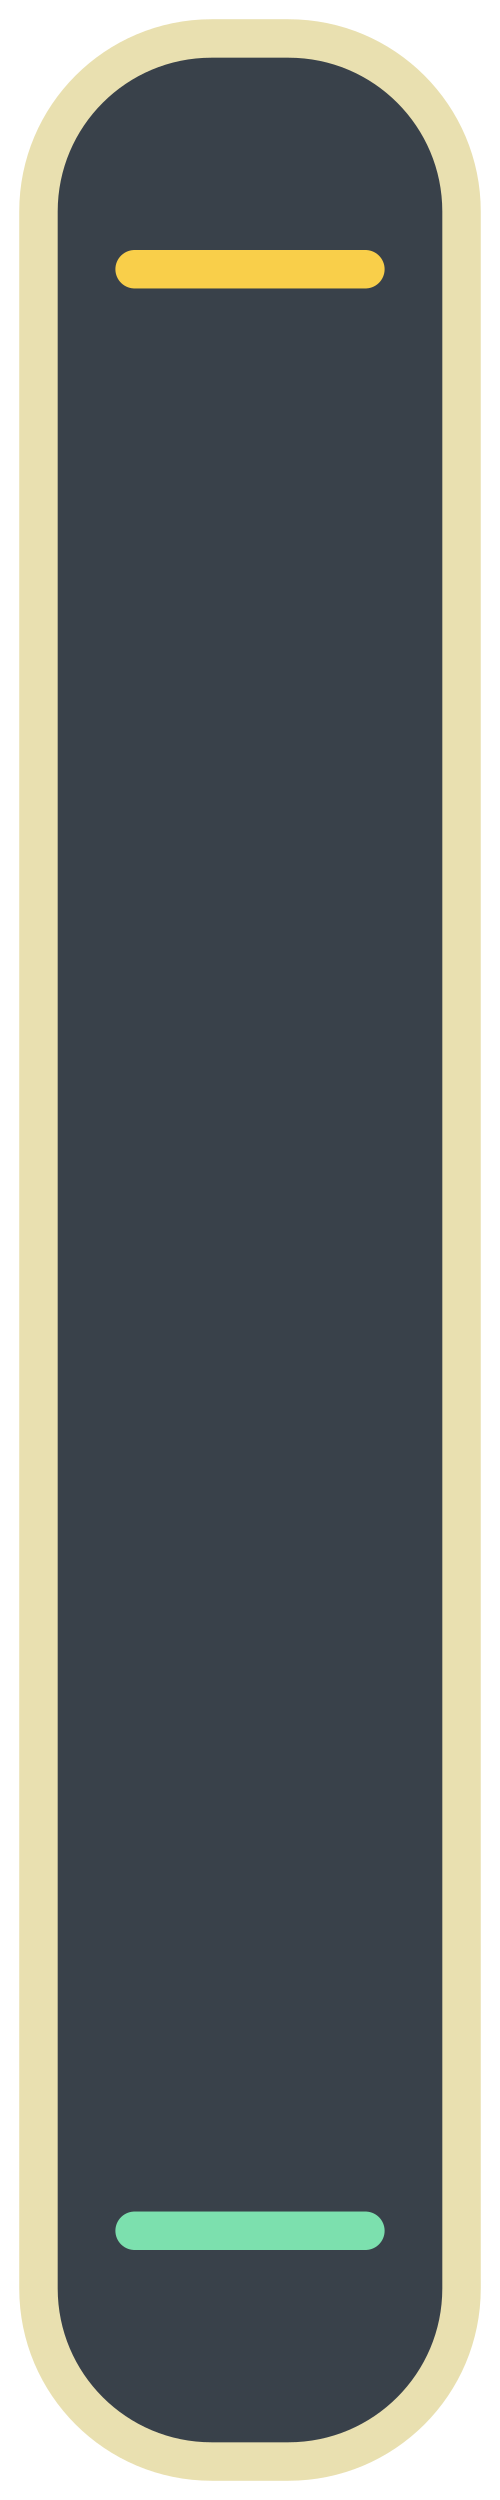
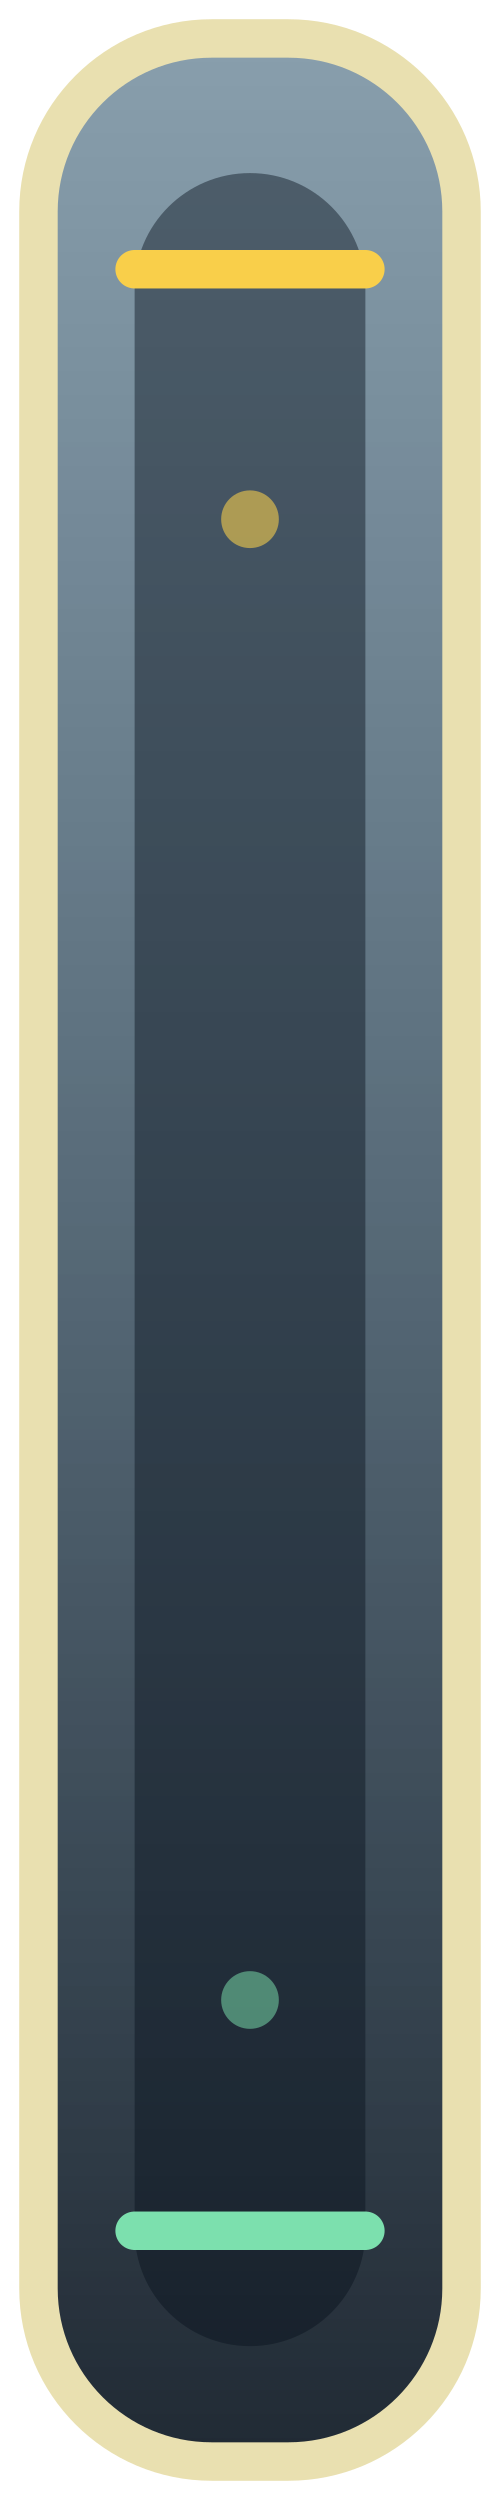
<svg xmlns="http://www.w3.org/2000/svg" viewBox="0 0 52 260" fill="none">
-   <rect x="4" y="4" width="44" height="252" rx="18" fill="#08121D" fill-opacity="0.8" stroke="#E9E0B0" stroke-width="4" />
+   <defs>
+     <linearGradient id="meterBg" x1="26" x2="26" y1="4" y2="256" gradientUnits="userSpaceOnUse">
+       <stop stop-color="#123D59" stop-opacity="0.5" />
+       <stop offset="1" stop-color="#08121D" stop-opacity="0.9" />
+     </linearGradient>
+   </defs>
+   <rect x="4" y="4" width="44" height="252" rx="18" fill="url(#meterBg)" stroke="#E9E0B0" stroke-width="4" />
+   <rect x="14" y="18" width="24" height="226" rx="12" fill="#08121D" fill-opacity="0.44" />
  <path d="M14 28H38" stroke="#F9CF4A" stroke-width="4" stroke-linecap="round" />
  <path d="M14 232H38" stroke="#7CE0AE" stroke-width="4" stroke-linecap="round" />
+   <circle cx="26" cy="54" r="3" fill="#F9CF4A" fill-opacity="0.58" />
+   <circle cx="26" cy="208" r="3" fill="#7CE0AE" fill-opacity="0.52" />
</svg>
